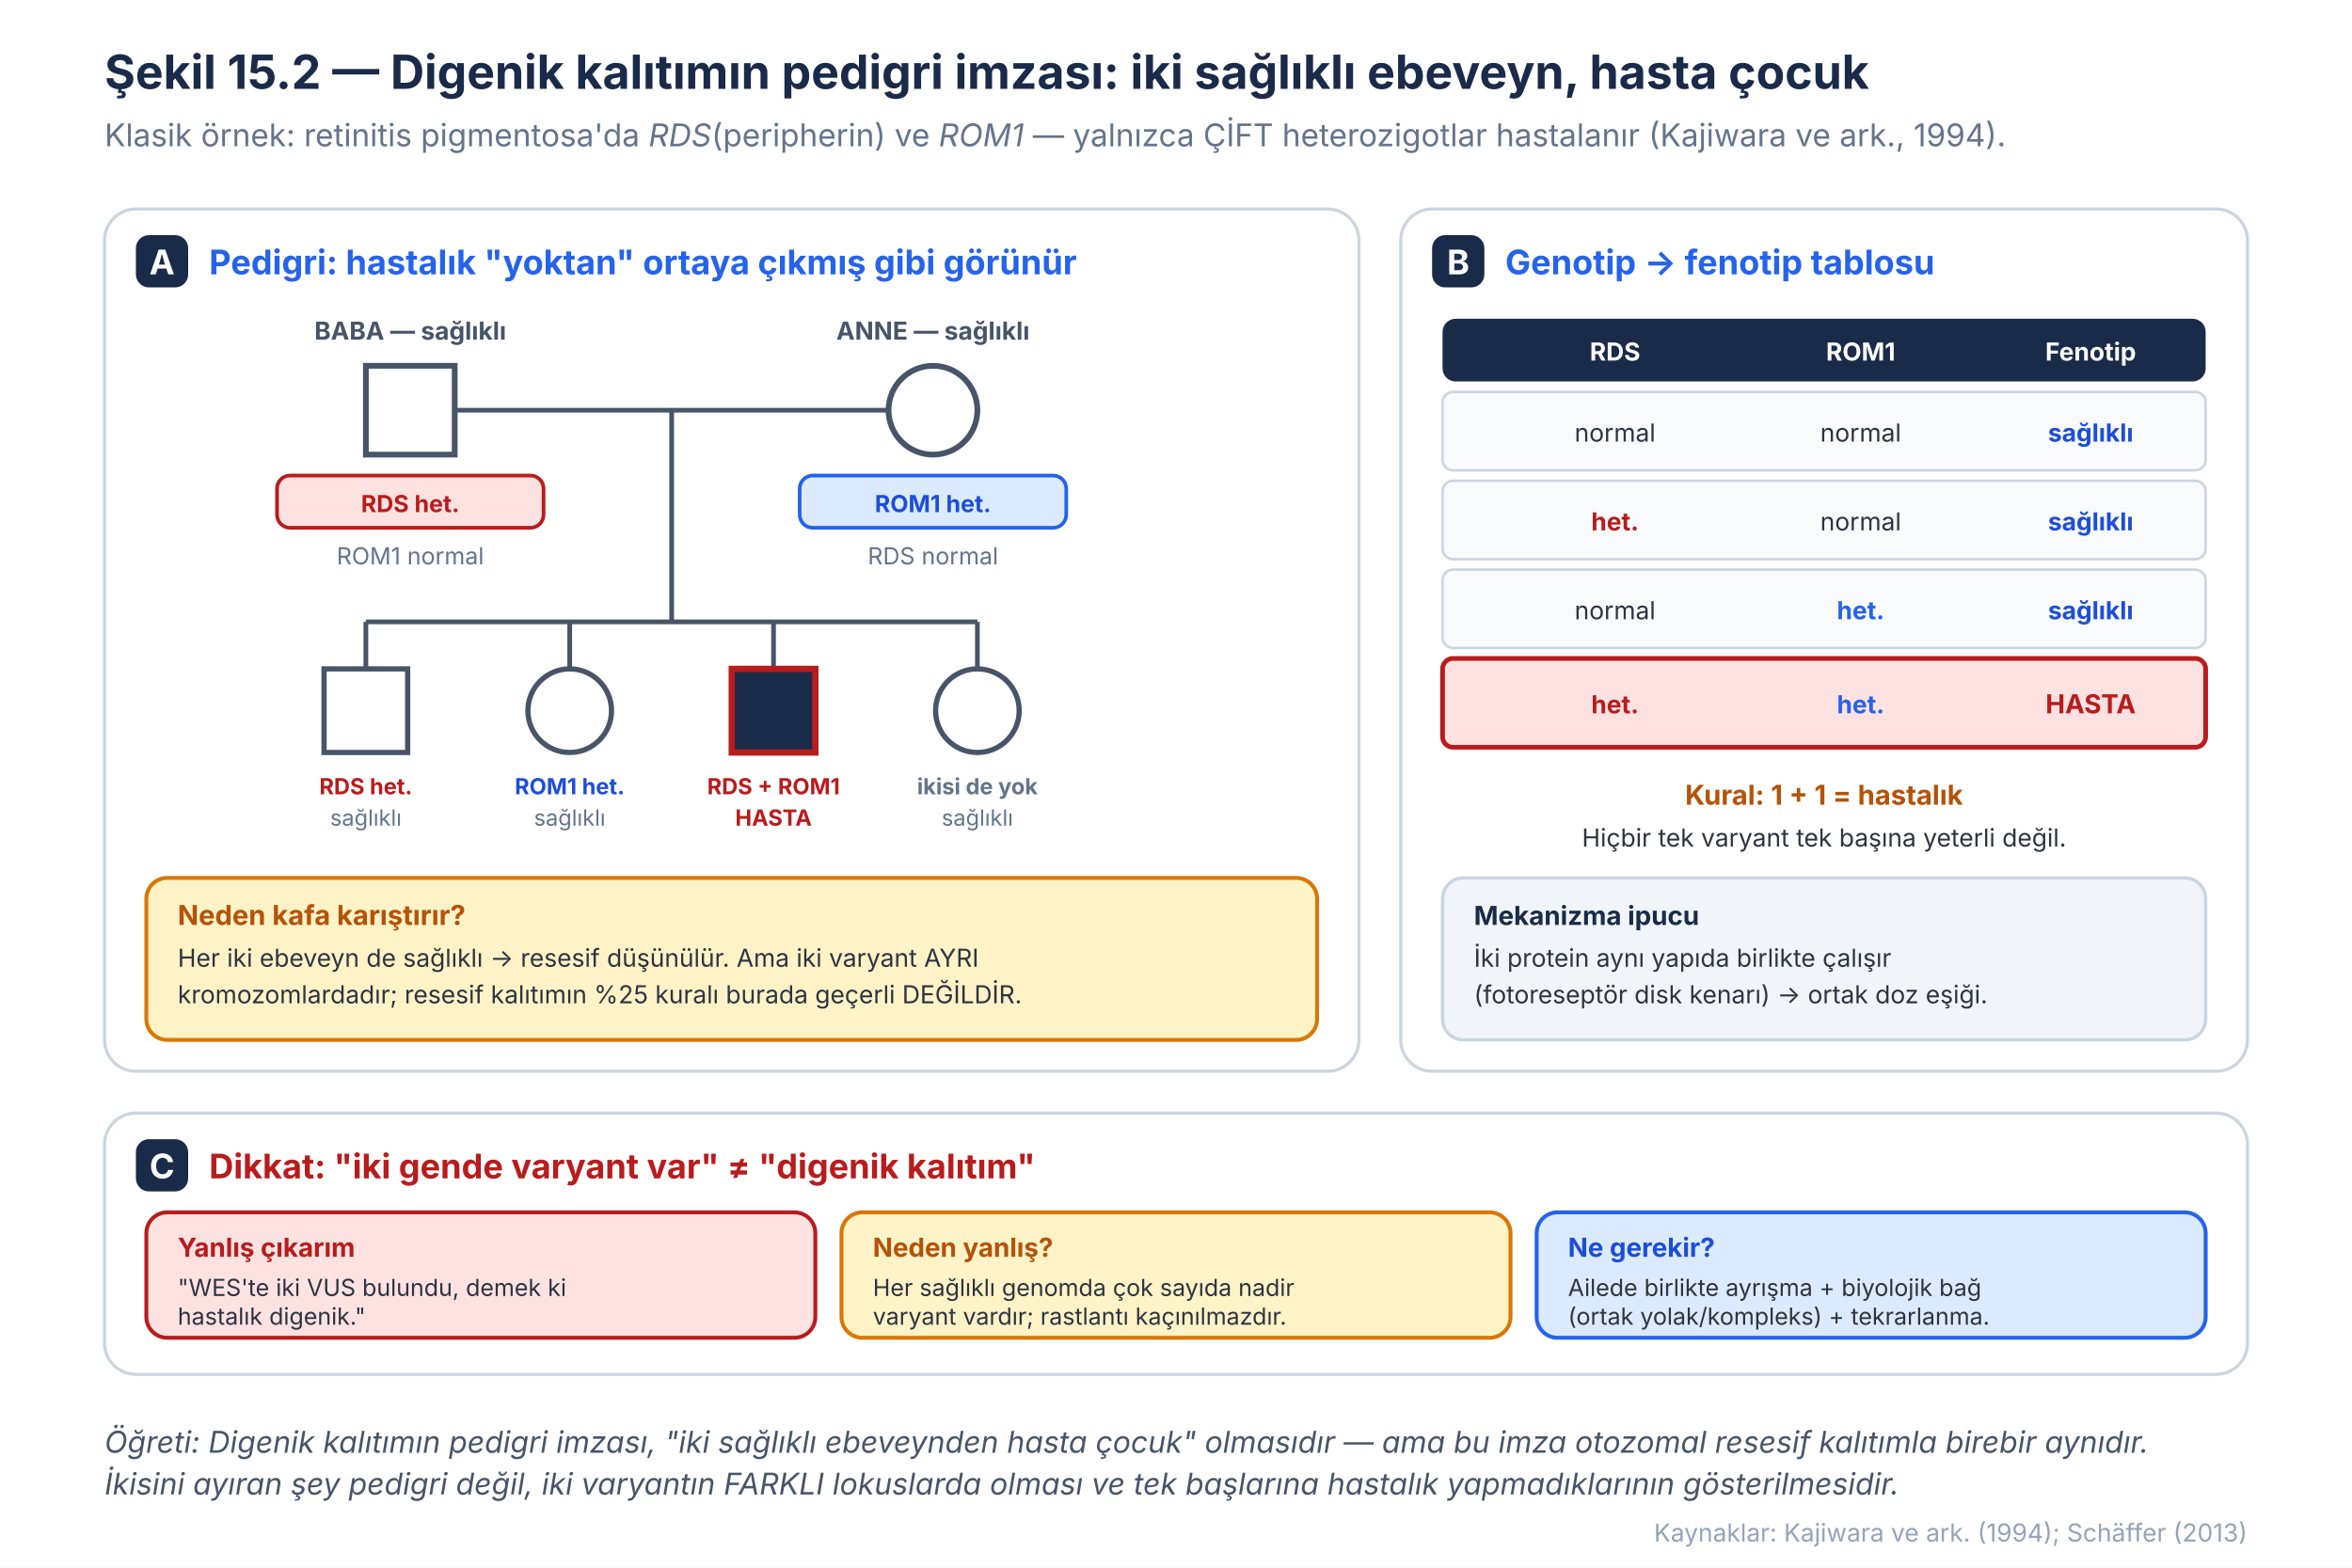
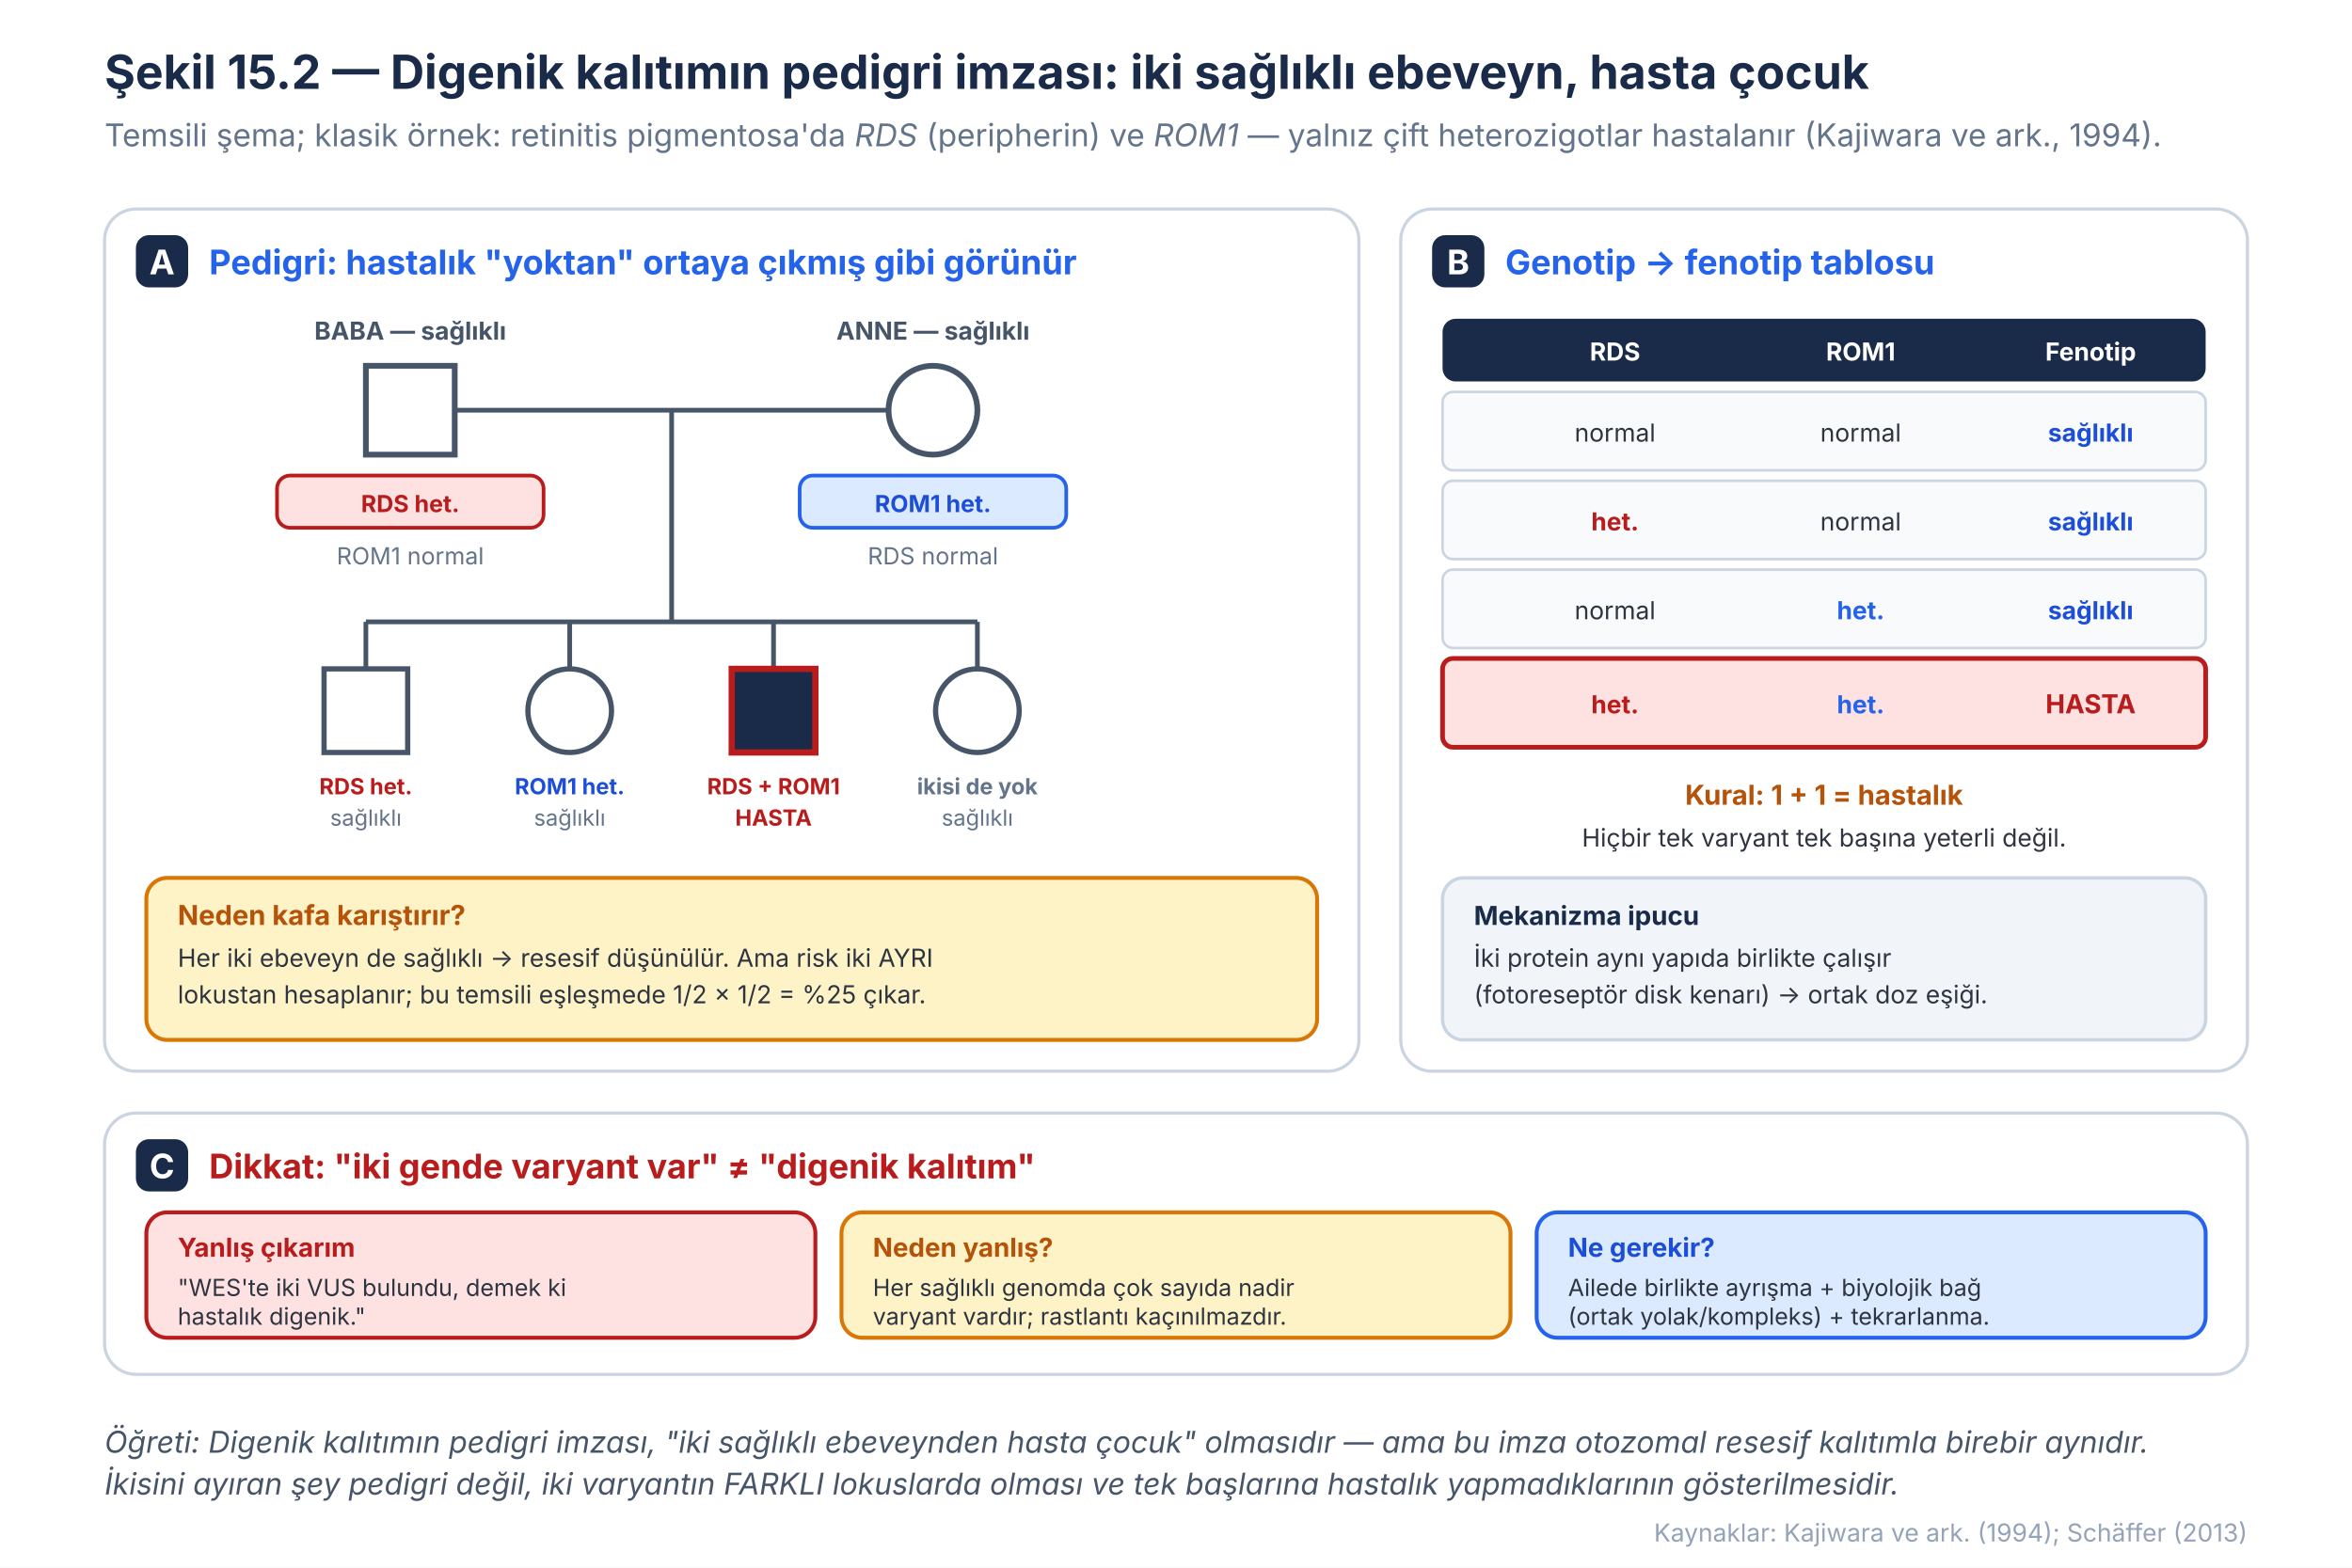
<svg xmlns="http://www.w3.org/2000/svg" viewBox="0 0 900 600" font-family="Inter, 'Source Sans 3', 'Helvetica Neue', Arial, sans-serif">
  <rect x="0" y="0" width="900" height="600" fill="#ffffff" />
  <text x="40" y="34" font-size="18" font-weight="700" fill="#1A2B4A">Şekil 15.2 — Digenik kalıtımın pedigri imzası: iki sağlıklı ebeveyn, hasta çocuk</text>
-   <text x="40" y="56" font-size="12" fill="#64748B">Klasik örnek: retinitis pigmentosa'da <tspan font-style="italic">RDS</tspan>(peripherin) ve <tspan font-style="italic">ROM1</tspan> — yalnızca ÇİFT heterozigotlar hastalanır (Kajiwara ve ark., 1994).</text>
+   <text x="40" y="56" font-size="12" fill="#64748B">Temsili şema; klasik örnek: retinitis pigmentosa'da <tspan font-style="italic">RDS</tspan> (peripherin) ve <tspan font-style="italic">ROM1</tspan> — yalnız çift heterozigotlar hastalanır (Kajiwara ve ark., 1994).</text>
  <rect x="40" y="80" width="480" height="330" rx="12" fill="#ffffff" stroke="#CBD5E1" stroke-width="1.2" />
  <rect x="52" y="90" width="20" height="20" rx="5" fill="#1A2B4A" />
  <text x="62" y="105" font-size="13" font-weight="700" fill="#ffffff" text-anchor="middle">A</text>
  <text x="80" y="105" font-size="13" font-weight="700" fill="#2563EB">Pedigri: hastalık "yoktan" ortaya çıkmış gibi görünür</text>
  <rect x="140" y="140" width="34" height="34" fill="#ffffff" stroke="#475569" stroke-width="2.2" />
  <circle cx="357" cy="157" r="17" fill="#ffffff" stroke="#475569" stroke-width="2.2" />
  <line x1="174" y1="157" x2="340" y2="157" stroke="#475569" stroke-width="1.8" />
  <text x="157" y="130" font-size="9.5" font-weight="700" fill="#475569" text-anchor="middle">BABA — sağlıklı</text>
  <rect x="106" y="182" width="102" height="20" rx="5" fill="#FEE2E2" stroke="#B91C1C" stroke-width="1.4" />
  <text x="157" y="196" font-size="9" font-weight="700" fill="#B91C1C" text-anchor="middle">RDS het.</text>
  <text x="157" y="216" font-size="9" fill="#64748B" text-anchor="middle">ROM1 normal</text>
  <text x="357" y="130" font-size="9.5" font-weight="700" fill="#475569" text-anchor="middle">ANNE — sağlıklı</text>
  <rect x="306" y="182" width="102" height="20" rx="5" fill="#DBEAFE" stroke="#2563EB" stroke-width="1.4" />
  <text x="357" y="196" font-size="9" font-weight="700" fill="#1D4ED8" text-anchor="middle">ROM1 het.</text>
  <text x="357" y="216" font-size="9" fill="#64748B" text-anchor="middle">RDS normal</text>
  <line x1="257" y1="157" x2="257" y2="238" stroke="#475569" stroke-width="1.8" />
  <line x1="140" y1="238" x2="374" y2="238" stroke="#475569" stroke-width="1.8" />
  <line x1="140" y1="238" x2="140" y2="256" stroke="#475569" stroke-width="1.8" />
  <line x1="218" y1="238" x2="218" y2="256" stroke="#475569" stroke-width="1.8" />
  <line x1="296" y1="238" x2="296" y2="256" stroke="#475569" stroke-width="1.8" />
  <line x1="374" y1="238" x2="374" y2="256" stroke="#475569" stroke-width="1.8" />
  <rect x="124" y="256" width="32" height="32" fill="#ffffff" stroke="#475569" stroke-width="2" />
  <text x="140" y="304" font-size="8.5" font-weight="700" fill="#B91C1C" text-anchor="middle">RDS het.</text>
  <text x="140" y="316" font-size="8.5" fill="#64748B" text-anchor="middle">sağlıklı</text>
  <circle cx="218" cy="272" r="16" fill="#ffffff" stroke="#475569" stroke-width="2" />
  <text x="218" y="304" font-size="8.5" font-weight="700" fill="#1D4ED8" text-anchor="middle">ROM1 het.</text>
  <text x="218" y="316" font-size="8.5" fill="#64748B" text-anchor="middle">sağlıklı</text>
  <rect x="280" y="256" width="32" height="32" fill="#1A2B4A" stroke="#B91C1C" stroke-width="2.4" />
  <text x="296" y="304" font-size="8.5" font-weight="700" fill="#B91C1C" text-anchor="middle">RDS + ROM1</text>
  <text x="296" y="316" font-size="8.5" font-weight="700" fill="#B91C1C" text-anchor="middle">HASTA</text>
  <circle cx="374" cy="272" r="16" fill="#ffffff" stroke="#475569" stroke-width="2" />
  <text x="374" y="304" font-size="8.5" font-weight="700" fill="#64748B" text-anchor="middle">ikisi de yok</text>
  <text x="374" y="316" font-size="8.5" fill="#64748B" text-anchor="middle">sağlıklı</text>
  <rect x="56" y="336" width="448" height="62" rx="8" fill="#FEF3C7" stroke="#D97706" stroke-width="1.5" />
  <text x="68" y="354" font-size="10.5" font-weight="700" fill="#B45309">Neden kafa karıştırır?</text>
-   <text x="68" y="370" font-size="9.5" fill="#2E3440">Her iki ebeveyn de sağlıklı → resesif düşünülür. Ama iki varyant AYRI</text>
-   <text x="68" y="384" font-size="9.5" fill="#2E3440">kromozomlardadır; resesif kalıtımın %25 kuralı burada geçerli DEĞİLDİR.</text>
+   <text x="68" y="370" font-size="9.5" fill="#2E3440">Her iki ebeveyn de sağlıklı → resesif düşünülür. Ama risk iki AYRI</text>
+   <text x="68" y="384" font-size="9.5" fill="#2E3440">lokustan hesaplanır; bu temsili eşleşmede 1/2 × 1/2 = %25 çıkar.</text>
  <rect x="536" y="80" width="324" height="330" rx="12" fill="#ffffff" stroke="#CBD5E1" stroke-width="1.2" />
  <rect x="548" y="90" width="20" height="20" rx="5" fill="#1A2B4A" />
  <text x="558" y="105" font-size="13" font-weight="700" fill="#ffffff" text-anchor="middle">B</text>
  <text x="576" y="105" font-size="13" font-weight="700" fill="#2563EB">Genotip → fenotip tablosu</text>
  <rect x="552" y="122" width="292" height="24" rx="5" fill="#1A2B4A" />
  <text x="618" y="138" font-size="9.5" font-weight="700" fill="#ffffff" text-anchor="middle">RDS</text>
  <text x="712" y="138" font-size="9.5" font-weight="700" fill="#ffffff" text-anchor="middle">ROM1</text>
  <text x="800" y="138" font-size="9.5" font-weight="700" fill="#ffffff" text-anchor="middle">Fenotip</text>
  <rect x="552" y="150" width="292" height="30" rx="4" fill="#F8FAFC" stroke="#CBD5E1" stroke-width="1" />
  <text x="618" y="169" font-size="9.5" fill="#2E3440" text-anchor="middle">normal</text>
  <text x="712" y="169" font-size="9.5" fill="#2E3440" text-anchor="middle">normal</text>
  <text x="800" y="169" font-size="9.5" font-weight="700" fill="#1D4ED8" text-anchor="middle">sağlıklı</text>
  <rect x="552" y="184" width="292" height="30" rx="4" fill="#F8FAFC" stroke="#CBD5E1" stroke-width="1" />
  <text x="618" y="203" font-size="9.5" font-weight="700" fill="#B91C1C" text-anchor="middle">het.</text>
  <text x="712" y="203" font-size="9.5" fill="#2E3440" text-anchor="middle">normal</text>
  <text x="800" y="203" font-size="9.5" font-weight="700" fill="#1D4ED8" text-anchor="middle">sağlıklı</text>
  <rect x="552" y="218" width="292" height="30" rx="4" fill="#F8FAFC" stroke="#CBD5E1" stroke-width="1" />
  <text x="618" y="237" font-size="9.5" fill="#2E3440" text-anchor="middle">normal</text>
  <text x="712" y="237" font-size="9.5" font-weight="700" fill="#2563EB" text-anchor="middle">het.</text>
  <text x="800" y="237" font-size="9.5" font-weight="700" fill="#1D4ED8" text-anchor="middle">sağlıklı</text>
  <rect x="552" y="252" width="292" height="34" rx="4" fill="#FEE2E2" stroke="#B91C1C" stroke-width="1.8" />
  <text x="618" y="273" font-size="9.5" font-weight="700" fill="#B91C1C" text-anchor="middle">het.</text>
  <text x="712" y="273" font-size="9.5" font-weight="700" fill="#2563EB" text-anchor="middle">het.</text>
  <text x="800" y="273" font-size="10" font-weight="700" fill="#B91C1C" text-anchor="middle">HASTA</text>
  <text x="698" y="308" font-size="10.5" font-weight="700" fill="#B45309" text-anchor="middle">Kural: 1 + 1 = hastalık</text>
  <text x="698" y="324" font-size="9.5" fill="#2E3440" text-anchor="middle">Hiçbir tek varyant tek başına yeterli değil.</text>
  <rect x="552" y="336" width="292" height="62" rx="8" fill="#F1F5F9" stroke="#CBD5E1" stroke-width="1.3" />
  <text x="564" y="354" font-size="10" font-weight="700" fill="#1A2B4A">Mekanizma ipucu</text>
  <text x="564" y="370" font-size="9.5" fill="#2E3440">İki protein aynı yapıda birlikte çalışır</text>
  <text x="564" y="384" font-size="9.5" fill="#2E3440">(fotoreseptör disk kenarı) → ortak doz eşiği.</text>
  <rect x="40" y="426" width="820" height="100" rx="12" fill="#ffffff" stroke="#CBD5E1" stroke-width="1.2" />
  <rect x="52" y="436" width="20" height="20" rx="5" fill="#1A2B4A" />
  <text x="62" y="451" font-size="13" font-weight="700" fill="#ffffff" text-anchor="middle">C</text>
  <text x="80" y="451" font-size="13" font-weight="700" fill="#B91C1C">Dikkat: "iki gende varyant var" ≠ "digenik kalıtım"</text>
  <rect x="56" y="464" width="256" height="48" rx="8" fill="#FEE2E2" stroke="#B91C1C" stroke-width="1.5" />
  <text x="68" y="481" font-size="10" font-weight="700" fill="#B91C1C">Yanlış çıkarım</text>
  <text x="68" y="496" font-size="9" fill="#2E3440">"WES'te iki VUS bulundu, demek ki</text>
  <text x="68" y="507" font-size="9" fill="#2E3440">hastalık digenik."</text>
  <rect x="322" y="464" width="256" height="48" rx="8" fill="#FEF3C7" stroke="#D97706" stroke-width="1.5" />
  <text x="334" y="481" font-size="10" font-weight="700" fill="#B45309">Neden yanlış?</text>
  <text x="334" y="496" font-size="9" fill="#2E3440">Her sağlıklı genomda çok sayıda nadir</text>
  <text x="334" y="507" font-size="9" fill="#2E3440">varyant vardır; rastlantı kaçınılmazdır.</text>
  <rect x="588" y="464" width="256" height="48" rx="8" fill="#DBEAFE" stroke="#2563EB" stroke-width="1.5" />
  <text x="600" y="481" font-size="10" font-weight="700" fill="#1D4ED8">Ne gerekir?</text>
  <text x="600" y="496" font-size="9" fill="#2E3440">Ailede birlikte ayrışma + biyolojik bağ</text>
  <text x="600" y="507" font-size="9" fill="#2E3440">(ortak yolak/kompleks) + tekrarlanma.</text>
  <text x="40" y="556" font-size="11.5" font-style="italic" fill="#475569">Öğreti: Digenik kalıtımın pedigri imzası, "iki sağlıklı ebeveynden hasta çocuk" olmasıdır — ama bu imza otozomal resesif kalıtımla birebir aynıdır.</text>
  <text x="40" y="572" font-size="11.5" font-style="italic" fill="#475569">İkisini ayıran şey pedigri değil, iki varyantın FARKLI lokuslarda olması ve tek başlarına hastalık yapmadıklarının gösterilmesidir.</text>
  <text x="860" y="590" font-size="9.5" fill="#94A3B8" text-anchor="end">Kaynaklar: Kajiwara ve ark. (1994); Schäffer (2013)</text>
</svg>
